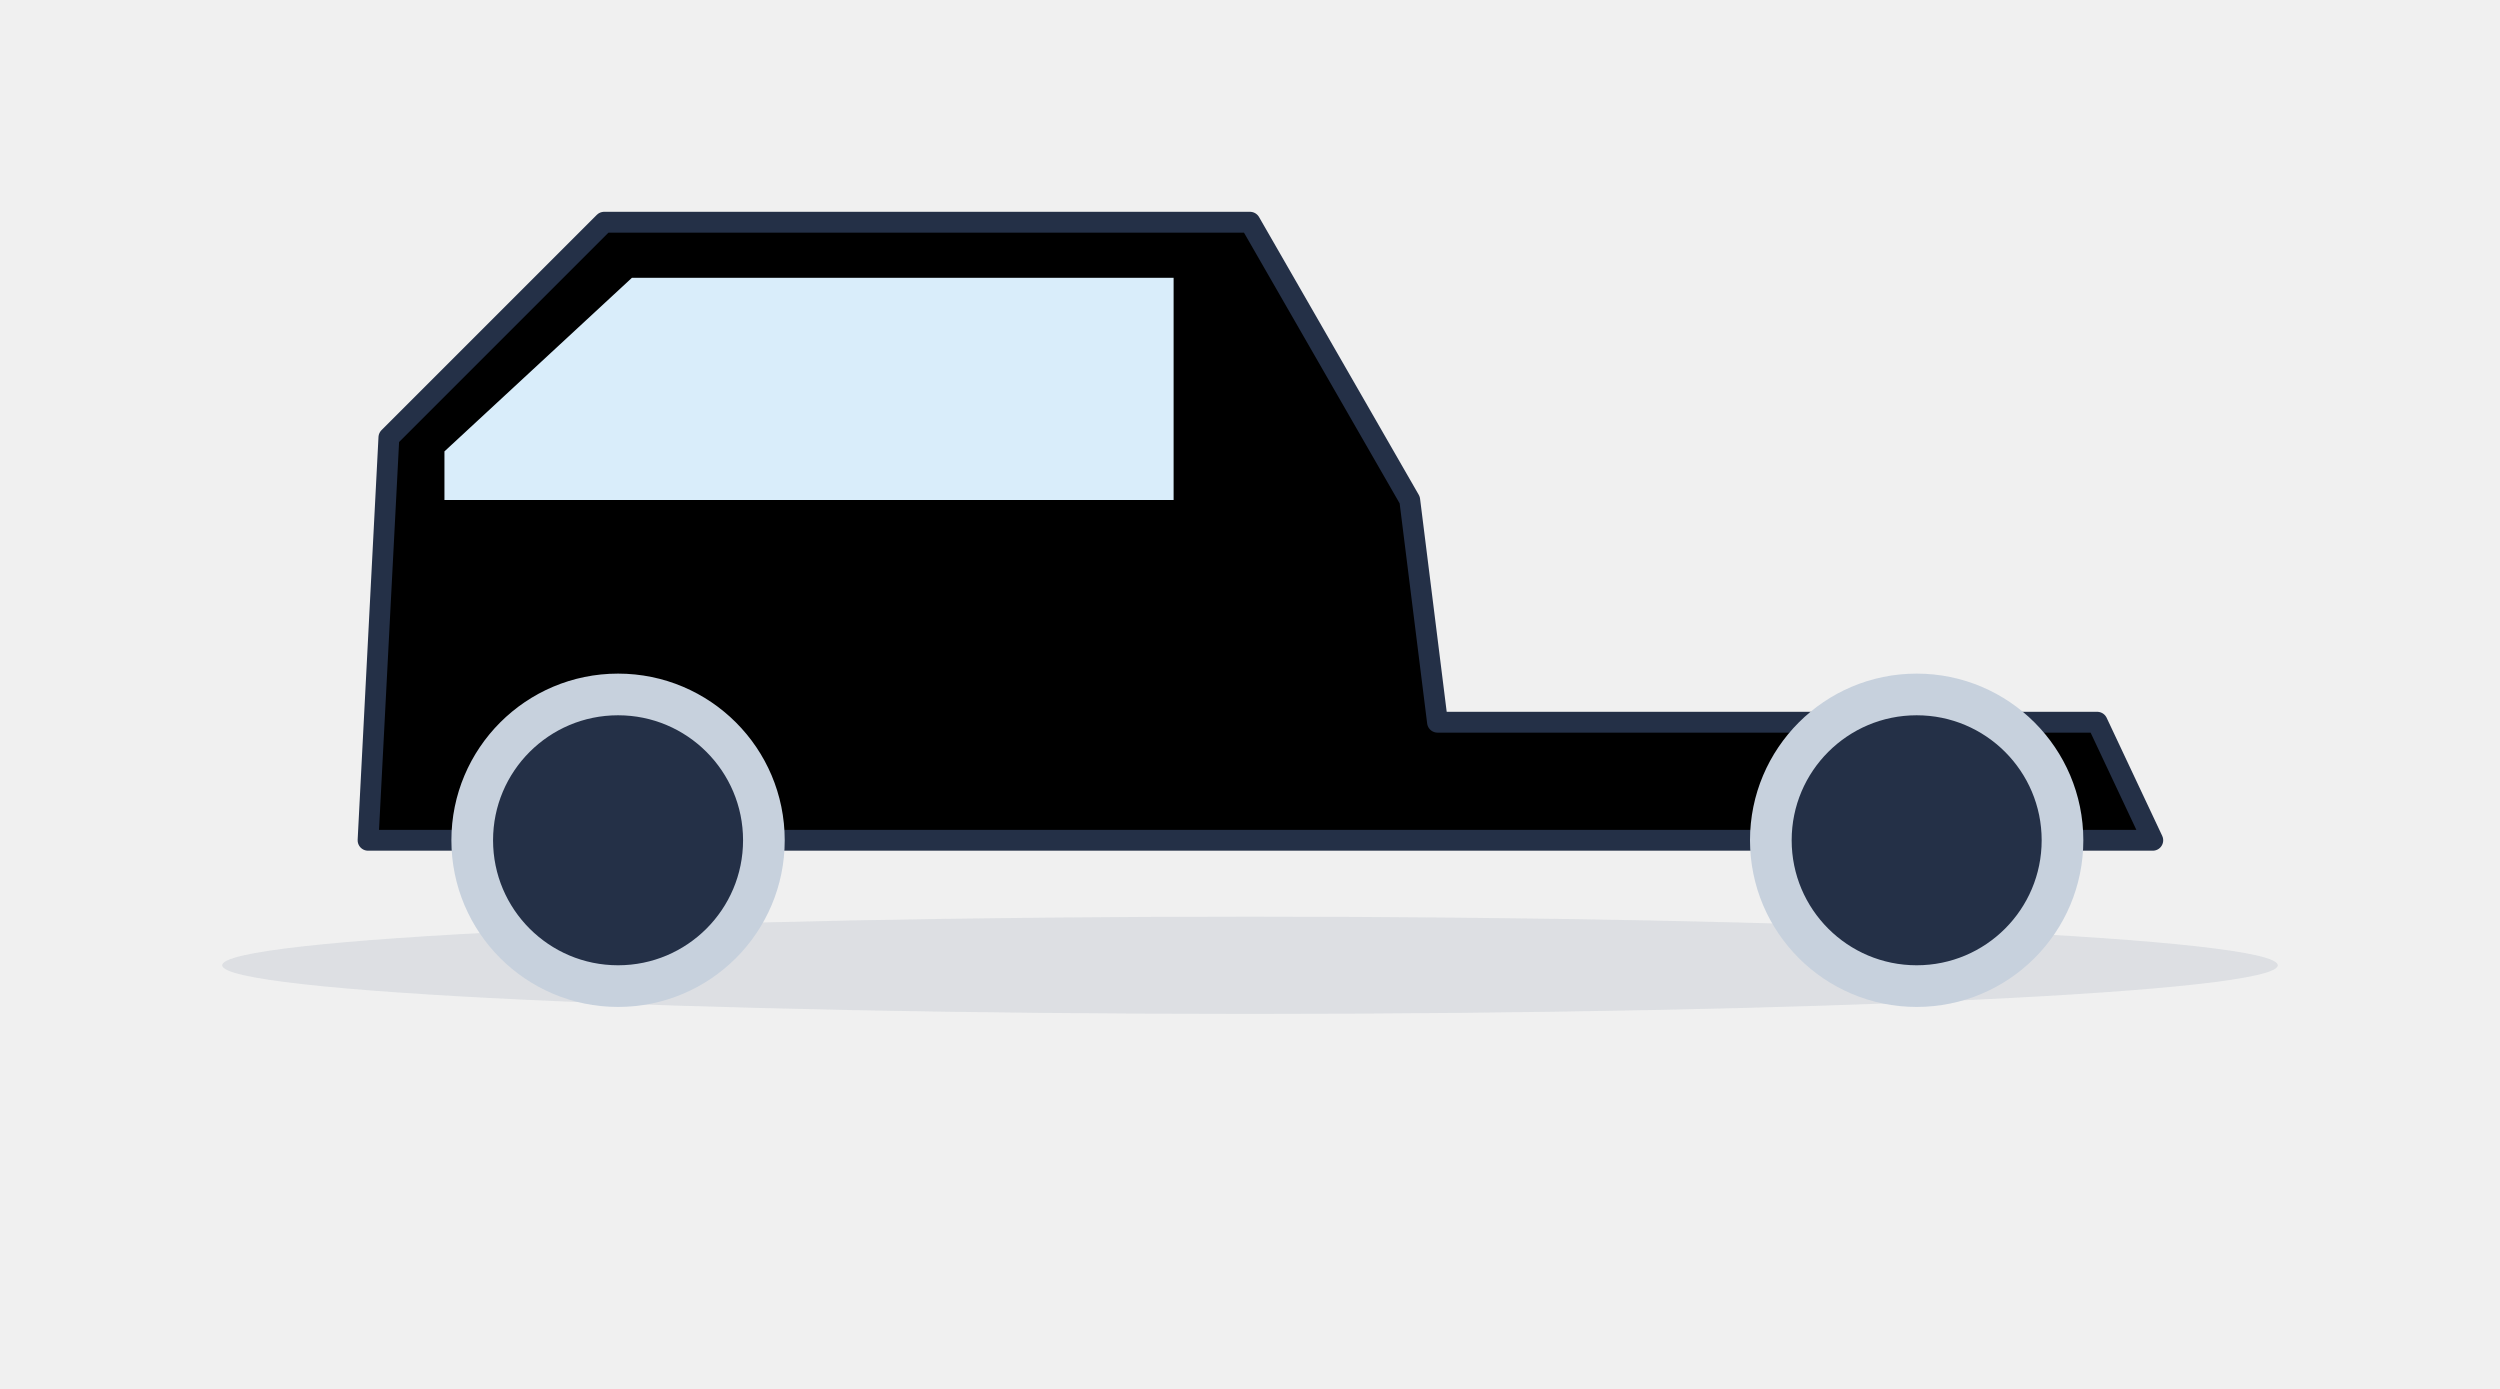
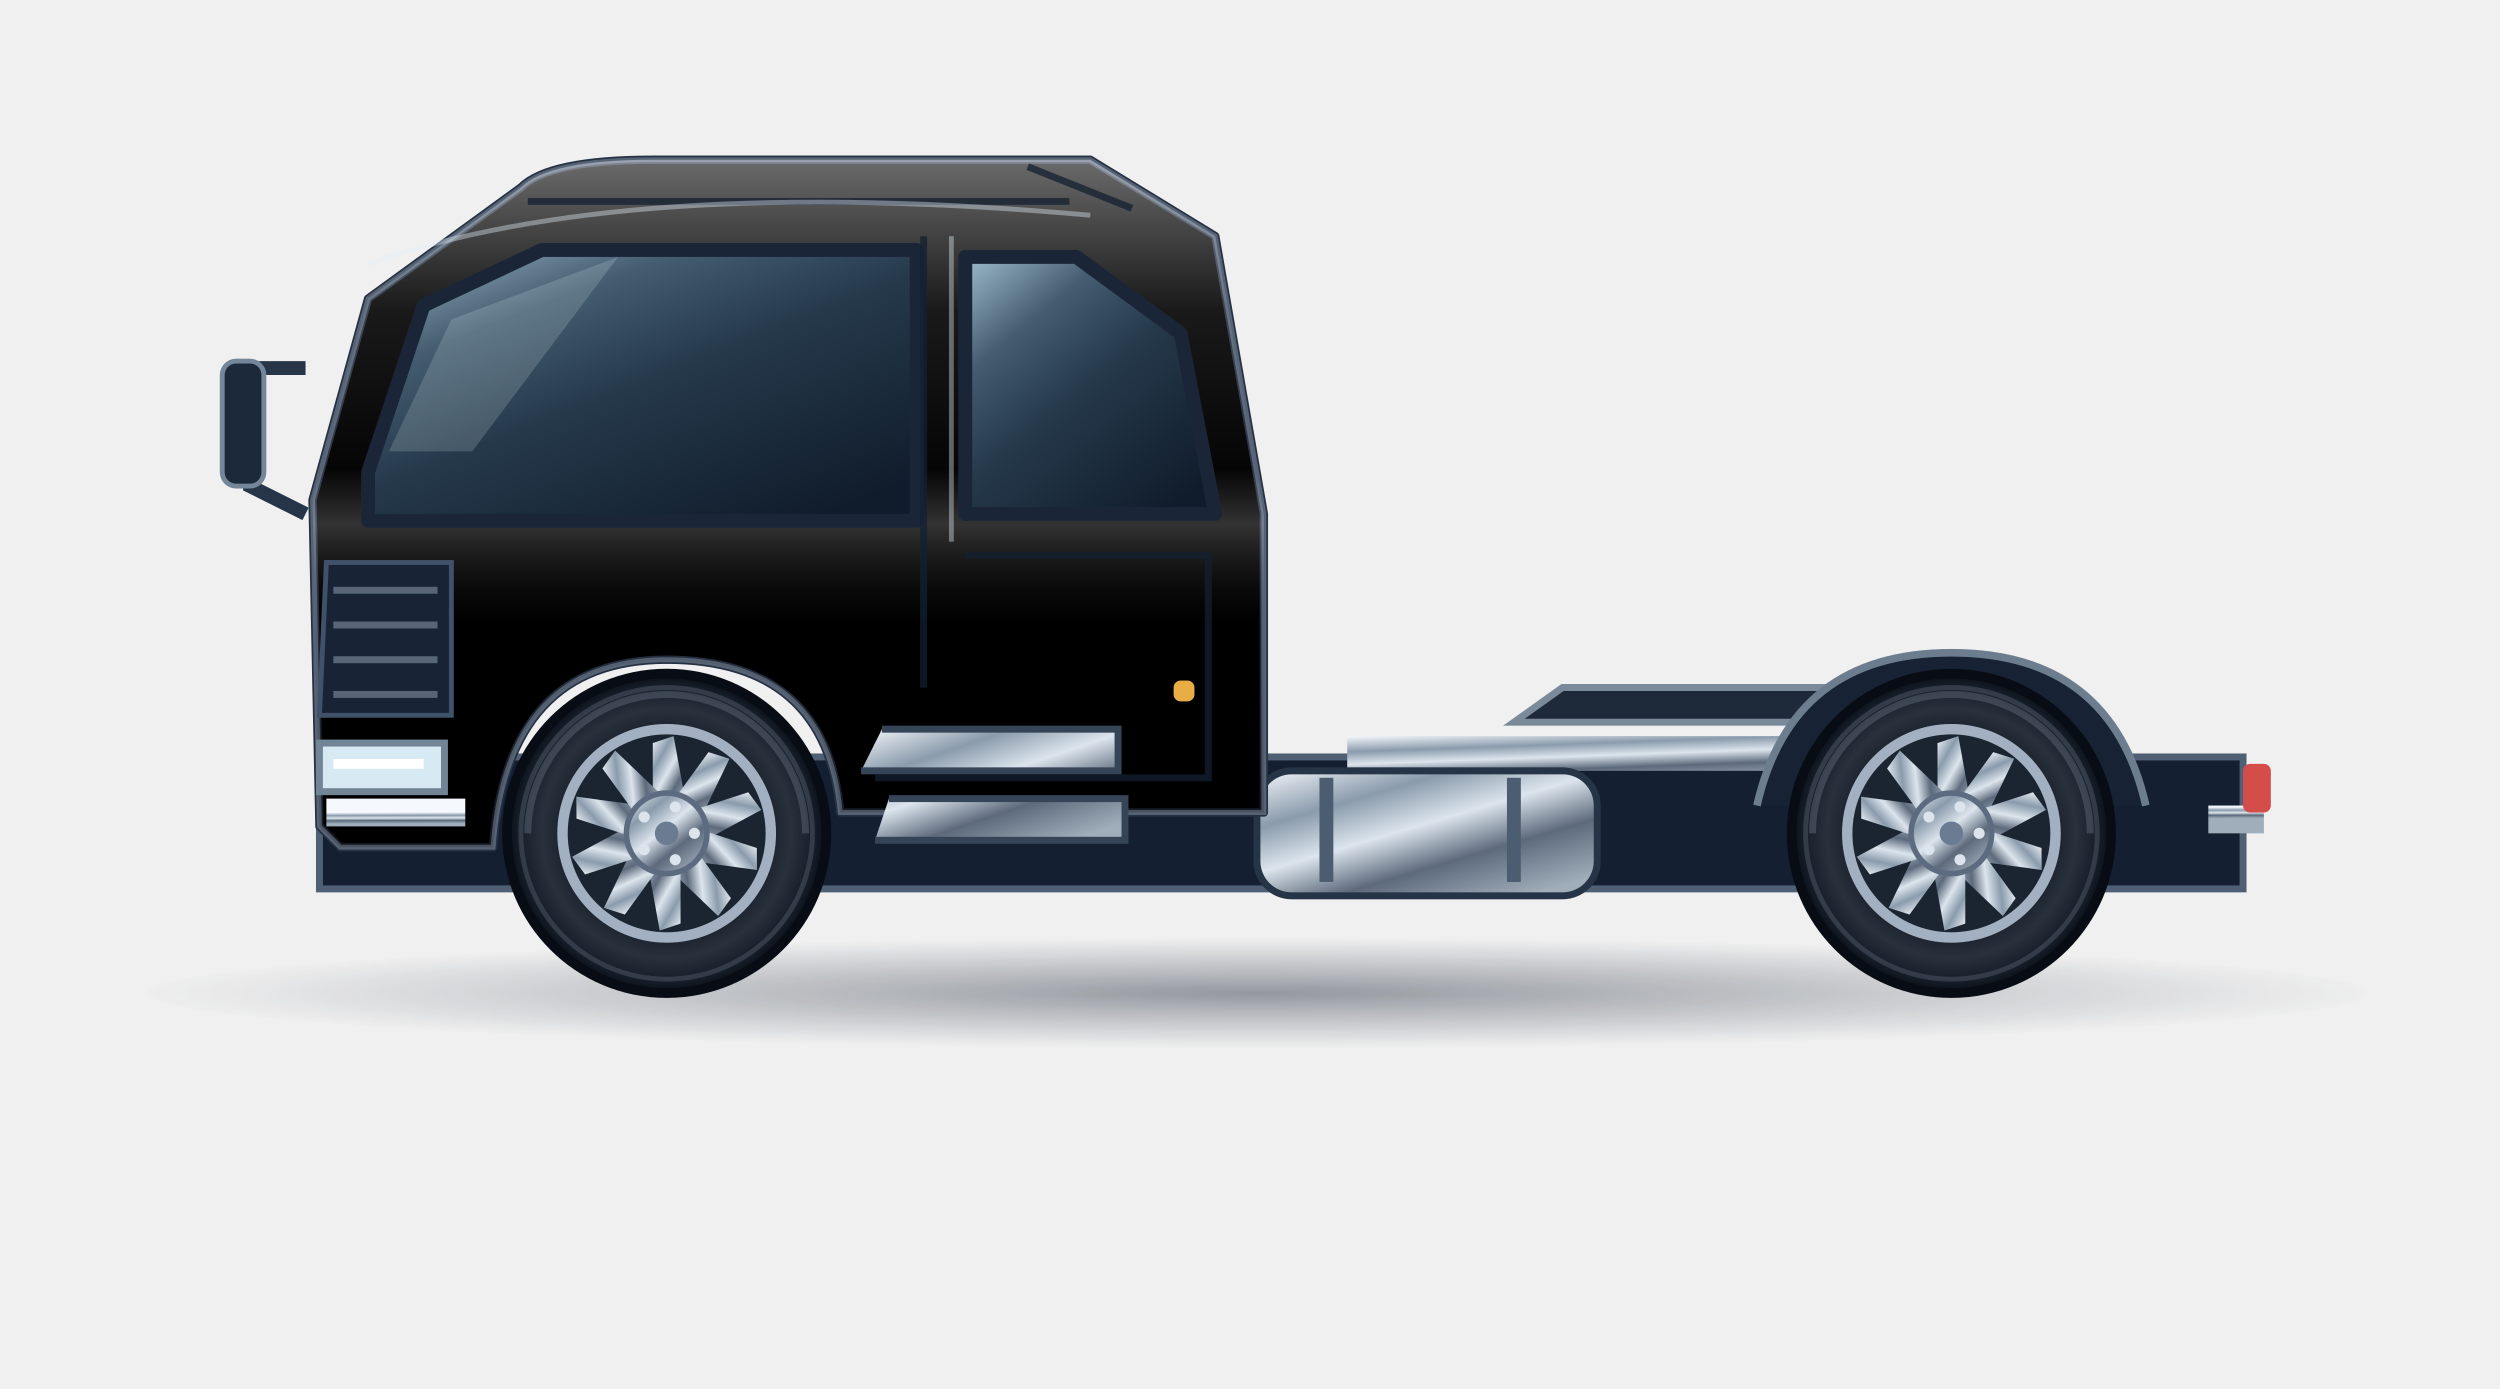
<svg xmlns="http://www.w3.org/2000/svg" viewBox="0 0 360 200">
  <g id="body">
-     <ellipse cx="180" cy="139" rx="148" ry="7" fill="#8492a6" opacity=".18" />
-     <path d="M53 121 L56 63 L87 32 L180 32 L203 72 L207 104 L302 104 L310 121Z" fill="currentColor" stroke="#243047" stroke-width="3" stroke-linejoin="round" />
-     <path d="M64 65 L91 40 H169 V72 H64Z" fill="#d9edfa" />
-     <g fill="#243047" stroke="#c7d1dd" stroke-width="6">
-       <circle cx="89" cy="121" r="21" />
-       <circle cx="276" cy="121" r="21" />
+     <defs>
+       <linearGradient id="tractor_unit-paint" x1="0" y1="0" x2="0" y2="1" gradientUnits="objectBoundingBox">
+         <stop stop-color="#fff" stop-opacity=".42" />
+         <stop offset=".22" stop-color="#fff" stop-opacity=".1" />
+         <stop offset=".45" stop-color="#fff" stop-opacity=".02" />
+         <stop offset=".53" stop-color="#fff" stop-opacity=".2" />
+         <stop offset=".68" stop-color="#000" stop-opacity=".05" />
+         <stop offset="1" stop-color="#000" stop-opacity=".48" />
+       </linearGradient>
+       <linearGradient id="tractor_unit-glass" x1="0" y1="0" x2=".8" y2="1">
+         <stop stop-color="#9fbdcc" />
+         <stop offset=".28" stop-color="#445d70" />
+         <stop offset=".54" stop-color="#25394b" />
+         <stop offset="1" stop-color="#101c2b" />
+       </linearGradient>
+       <linearGradient id="tractor_unit-metal" x1="0" y1="0" x2=".8" y2="1">
+         <stop stop-color="#f5f8fc" />
+         <stop offset=".28" stop-color="#8a9bac" />
+         <stop offset=".5" stop-color="#dce5ed" />
+         <stop offset=".72" stop-color="#5d6a7c" />
+         <stop offset="1" stop-color="#a0aebb" />
+       </linearGradient>
+       <radialGradient id="tractor_unit-tyre">
+         <stop offset=".55" stop-color="#101722" />
+         <stop offset=".78" stop-color="#29313c" />
+         <stop offset=".94" stop-color="#131b26" />
+         <stop offset="1" stop-color="#080d14" />
+       </radialGradient>
+       <radialGradient id="tractor_unit-shadow">
+         <stop stop-color="#0a1424" stop-opacity=".4" />
+         <stop offset="1" stop-color="#172338" stop-opacity="0" />
+       </radialGradient>
+     </defs>
+     <ellipse cx="181" cy="143" rx="160" ry="8" fill="url(#tractor_unit-shadow)" />
+     <path d="M46 109H323V128H46Z" fill="#142031" stroke="#506074" />
+     <path d="M194 106H305V111H194Z" fill="url(#tractor_unit-metal)" />
+     <path d="M225 99H271L280 104H218Z" fill="#1e2939" stroke="#7b8a9b" />
+     <rect x="181" y="111" width="49" height="18" rx="5" fill="url(#tractor_unit-metal)" stroke="#263447" />
+     <path d="M191 112V127M218 112V127" stroke="#4c5d72" stroke-width="2" />
+     <path d="M46 119L45 72L53 43L75 27Q79 23 94 23H157L175 34L182 74V117H121Q119 95 96 95Q73 95 71 122H49Z" fill="currentColor" stroke="#253144" stroke-width="1.2" stroke-linejoin="round" />
+     <path d="M46 119L45 72L53 43L75 27Q79 23 94 23H157L175 34L182 74V117H121Q119 95 96 95Q73 95 71 122H49Z" fill="url(#tractor_unit-paint)" />
+     <path d="M46 119L45 72L53 43L75 27Q79 23 94 23H157L175 34L182 74V117H121Q119 95 96 95Q73 95 71 122H49Z" fill="none" stroke="#dce9f8" stroke-opacity=".27" stroke-width=".7" />
+     <path d="M53 68L61 44L78 36H132V75H53Z" fill="url(#tractor_unit-glass)" stroke="#1a2637" stroke-width="2" stroke-linejoin="round" />
+     <path d="M139 37H155L170 48L175 74H139Z" fill="url(#tractor_unit-glass)" stroke="#1a2637" stroke-width="2" stroke-linejoin="round" />
+     <path d="M65 46L56 65H68L89 37Z" fill="#edfaff" fill-opacity=".16" />
+     <path d="M133 34V99M139 80H174V112H126M76 29H154M148 24L163 30" fill="none" stroke="#132132" stroke-opacity=".75" />
+     <path d="M53 38Q90 25 157 31M137 34V78" fill="none" stroke="#e1edf7" stroke-opacity=".4" stroke-width=".7" />
+     <path d="M151 84H163" stroke="url(#tractor_unit-metal)" stroke-width="2" stroke-linecap="round" />
+     <path d="M127 105H161V111H124M128 115H162V121H126" fill="url(#tractor_unit-metal)" stroke="#364457" />
+     <path d="M253 116Q258 94 281 94Q304 94 309 116" fill="#172334" stroke="#6d7d90" stroke-width="1.1" />
+     <path d="M44 74L36 70V53H44" fill="none" stroke="#273548" stroke-width="2" />
+     <rect x="32" y="52" width="6" height="18" rx="2" fill="#1c293a" stroke="#74879a" stroke-width=".7" />
+     <path d="M47 81H65V103H46Z" fill="#182435" stroke="#40516a" stroke-width=".7" />
+     <path d="M48 85H63M48 90H63M48 95H63M48 100H63" stroke="#8191a3" stroke-opacity=".6" />
+     <path d="M46 107H64V114H46Z" fill="#d7eaf4" stroke="#728597" />
+     <path d="M48 110H61" stroke="#fff" stroke-width="1.4" />
+     <path d="M47 117H67M318 118H326" stroke="url(#tractor_unit-metal)" stroke-width="4" />
+     <rect x="169" y="98" width="3" height="3" rx="1" fill="#e9ad45" />
+     <rect x="323" y="110" width="4" height="7" rx="1" fill="#d44d4b" />
+     <g transform="translate(96 120)">
+       <circle r="23" fill="url(#tractor_unit-tyre)" stroke="#080d15" stroke-width="1.4" />
+       <circle r="21" fill="none" stroke="#707a87" stroke-opacity=".32" stroke-width=".7" />
+       <path d="M-20 0 A20 20 0 0 1 20 0" fill="none" stroke="#b0bdcc" stroke-opacity=".22" />
+       <circle r="15.0" fill="#1b2532" stroke="#a3b0c1" stroke-width="1.5" />
+       <path d="M-2 -3 L-2 -13.0 L1 -14.0 L3 -3Z" fill="url(#tractor_unit-metal)" transform="rotate(0)" />
+       <path d="M-2 -3 L-2 -13.0 L1 -14.0 L3 -3Z" fill="url(#tractor_unit-metal)" transform="rotate(36)" />
+       <path d="M-2 -3 L-2 -13.0 L1 -14.0 L3 -3Z" fill="url(#tractor_unit-metal)" transform="rotate(72)" />
+       <path d="M-2 -3 L-2 -13.0 L1 -14.0 L3 -3Z" fill="url(#tractor_unit-metal)" transform="rotate(108)" />
+       <path d="M-2 -3 L-2 -13.0 L1 -14.0 L3 -3Z" fill="url(#tractor_unit-metal)" transform="rotate(144)" />
+       <path d="M-2 -3 L-2 -13.0 L1 -14.0 L3 -3Z" fill="url(#tractor_unit-metal)" transform="rotate(180)" />
+       <path d="M-2 -3 L-2 -13.0 L1 -14.0 L3 -3Z" fill="url(#tractor_unit-metal)" transform="rotate(216)" />
+       <path d="M-2 -3 L-2 -13.0 L1 -14.0 L3 -3Z" fill="url(#tractor_unit-metal)" transform="rotate(252)" />
+       <path d="M-2 -3 L-2 -13.0 L1 -14.0 L3 -3Z" fill="url(#tractor_unit-metal)" transform="rotate(288)" />
+       <path d="M-2 -3 L-2 -13.0 L1 -14.0 L3 -3Z" fill="url(#tractor_unit-metal)" transform="rotate(324)" />
+       <circle r="5.8" fill="url(#tractor_unit-metal)" stroke="#5c6b80" stroke-width=".8" />
+       <circle cx="4.00" cy="0.00" r=".8" fill="#dce4ee" />
+       <circle cx="1.24" cy="3.80" r=".8" fill="#dce4ee" />
+       <circle cx="-3.24" cy="2.35" r=".8" fill="#dce4ee" />
+       <circle cx="-3.24" cy="-2.35" r=".8" fill="#dce4ee" />
+       <circle cx="1.24" cy="-3.80" r=".8" fill="#dce4ee" />
+       <circle r="1.7" fill="#6b7c92" />
+     </g>
+     <g transform="translate(281 120)">
+       <circle r="23" fill="url(#tractor_unit-tyre)" stroke="#080d15" stroke-width="1.4" />
+       <circle r="21" fill="none" stroke="#707a87" stroke-opacity=".32" stroke-width=".7" />
+       <path d="M-20 0 A20 20 0 0 1 20 0" fill="none" stroke="#b0bdcc" stroke-opacity=".22" />
+       <circle r="15.0" fill="#1b2532" stroke="#a3b0c1" stroke-width="1.5" />
+       <path d="M-2 -3 L-2 -13.0 L1 -14.0 L3 -3Z" fill="url(#tractor_unit-metal)" transform="rotate(0)" />
+       <path d="M-2 -3 L-2 -13.0 L1 -14.0 L3 -3Z" fill="url(#tractor_unit-metal)" transform="rotate(36)" />
+       <path d="M-2 -3 L-2 -13.0 L1 -14.0 L3 -3Z" fill="url(#tractor_unit-metal)" transform="rotate(72)" />
+       <path d="M-2 -3 L-2 -13.0 L1 -14.0 L3 -3Z" fill="url(#tractor_unit-metal)" transform="rotate(108)" />
+       <path d="M-2 -3 L-2 -13.0 L1 -14.0 L3 -3Z" fill="url(#tractor_unit-metal)" transform="rotate(144)" />
+       <path d="M-2 -3 L-2 -13.0 L1 -14.0 L3 -3Z" fill="url(#tractor_unit-metal)" transform="rotate(180)" />
+       <path d="M-2 -3 L-2 -13.0 L1 -14.0 L3 -3Z" fill="url(#tractor_unit-metal)" transform="rotate(216)" />
+       <path d="M-2 -3 L-2 -13.0 L1 -14.0 L3 -3Z" fill="url(#tractor_unit-metal)" transform="rotate(252)" />
+       <path d="M-2 -3 L-2 -13.0 L1 -14.0 L3 -3Z" fill="url(#tractor_unit-metal)" transform="rotate(288)" />
+       <path d="M-2 -3 L-2 -13.0 L1 -14.0 L3 -3Z" fill="url(#tractor_unit-metal)" transform="rotate(324)" />
+       <circle r="5.8" fill="url(#tractor_unit-metal)" stroke="#5c6b80" stroke-width=".8" />
+       <circle cx="4.00" cy="0.00" r=".8" fill="#dce4ee" />
+       <circle cx="1.24" cy="3.80" r=".8" fill="#dce4ee" />
+       <circle cx="-3.24" cy="2.35" r=".8" fill="#dce4ee" />
+       <circle cx="-3.24" cy="-2.35" r=".8" fill="#dce4ee" />
+       <circle cx="1.24" cy="-3.80" r=".8" fill="#dce4ee" />
+       <circle r="1.7" fill="#6b7c92" />
    </g>
  </g>
</svg>
